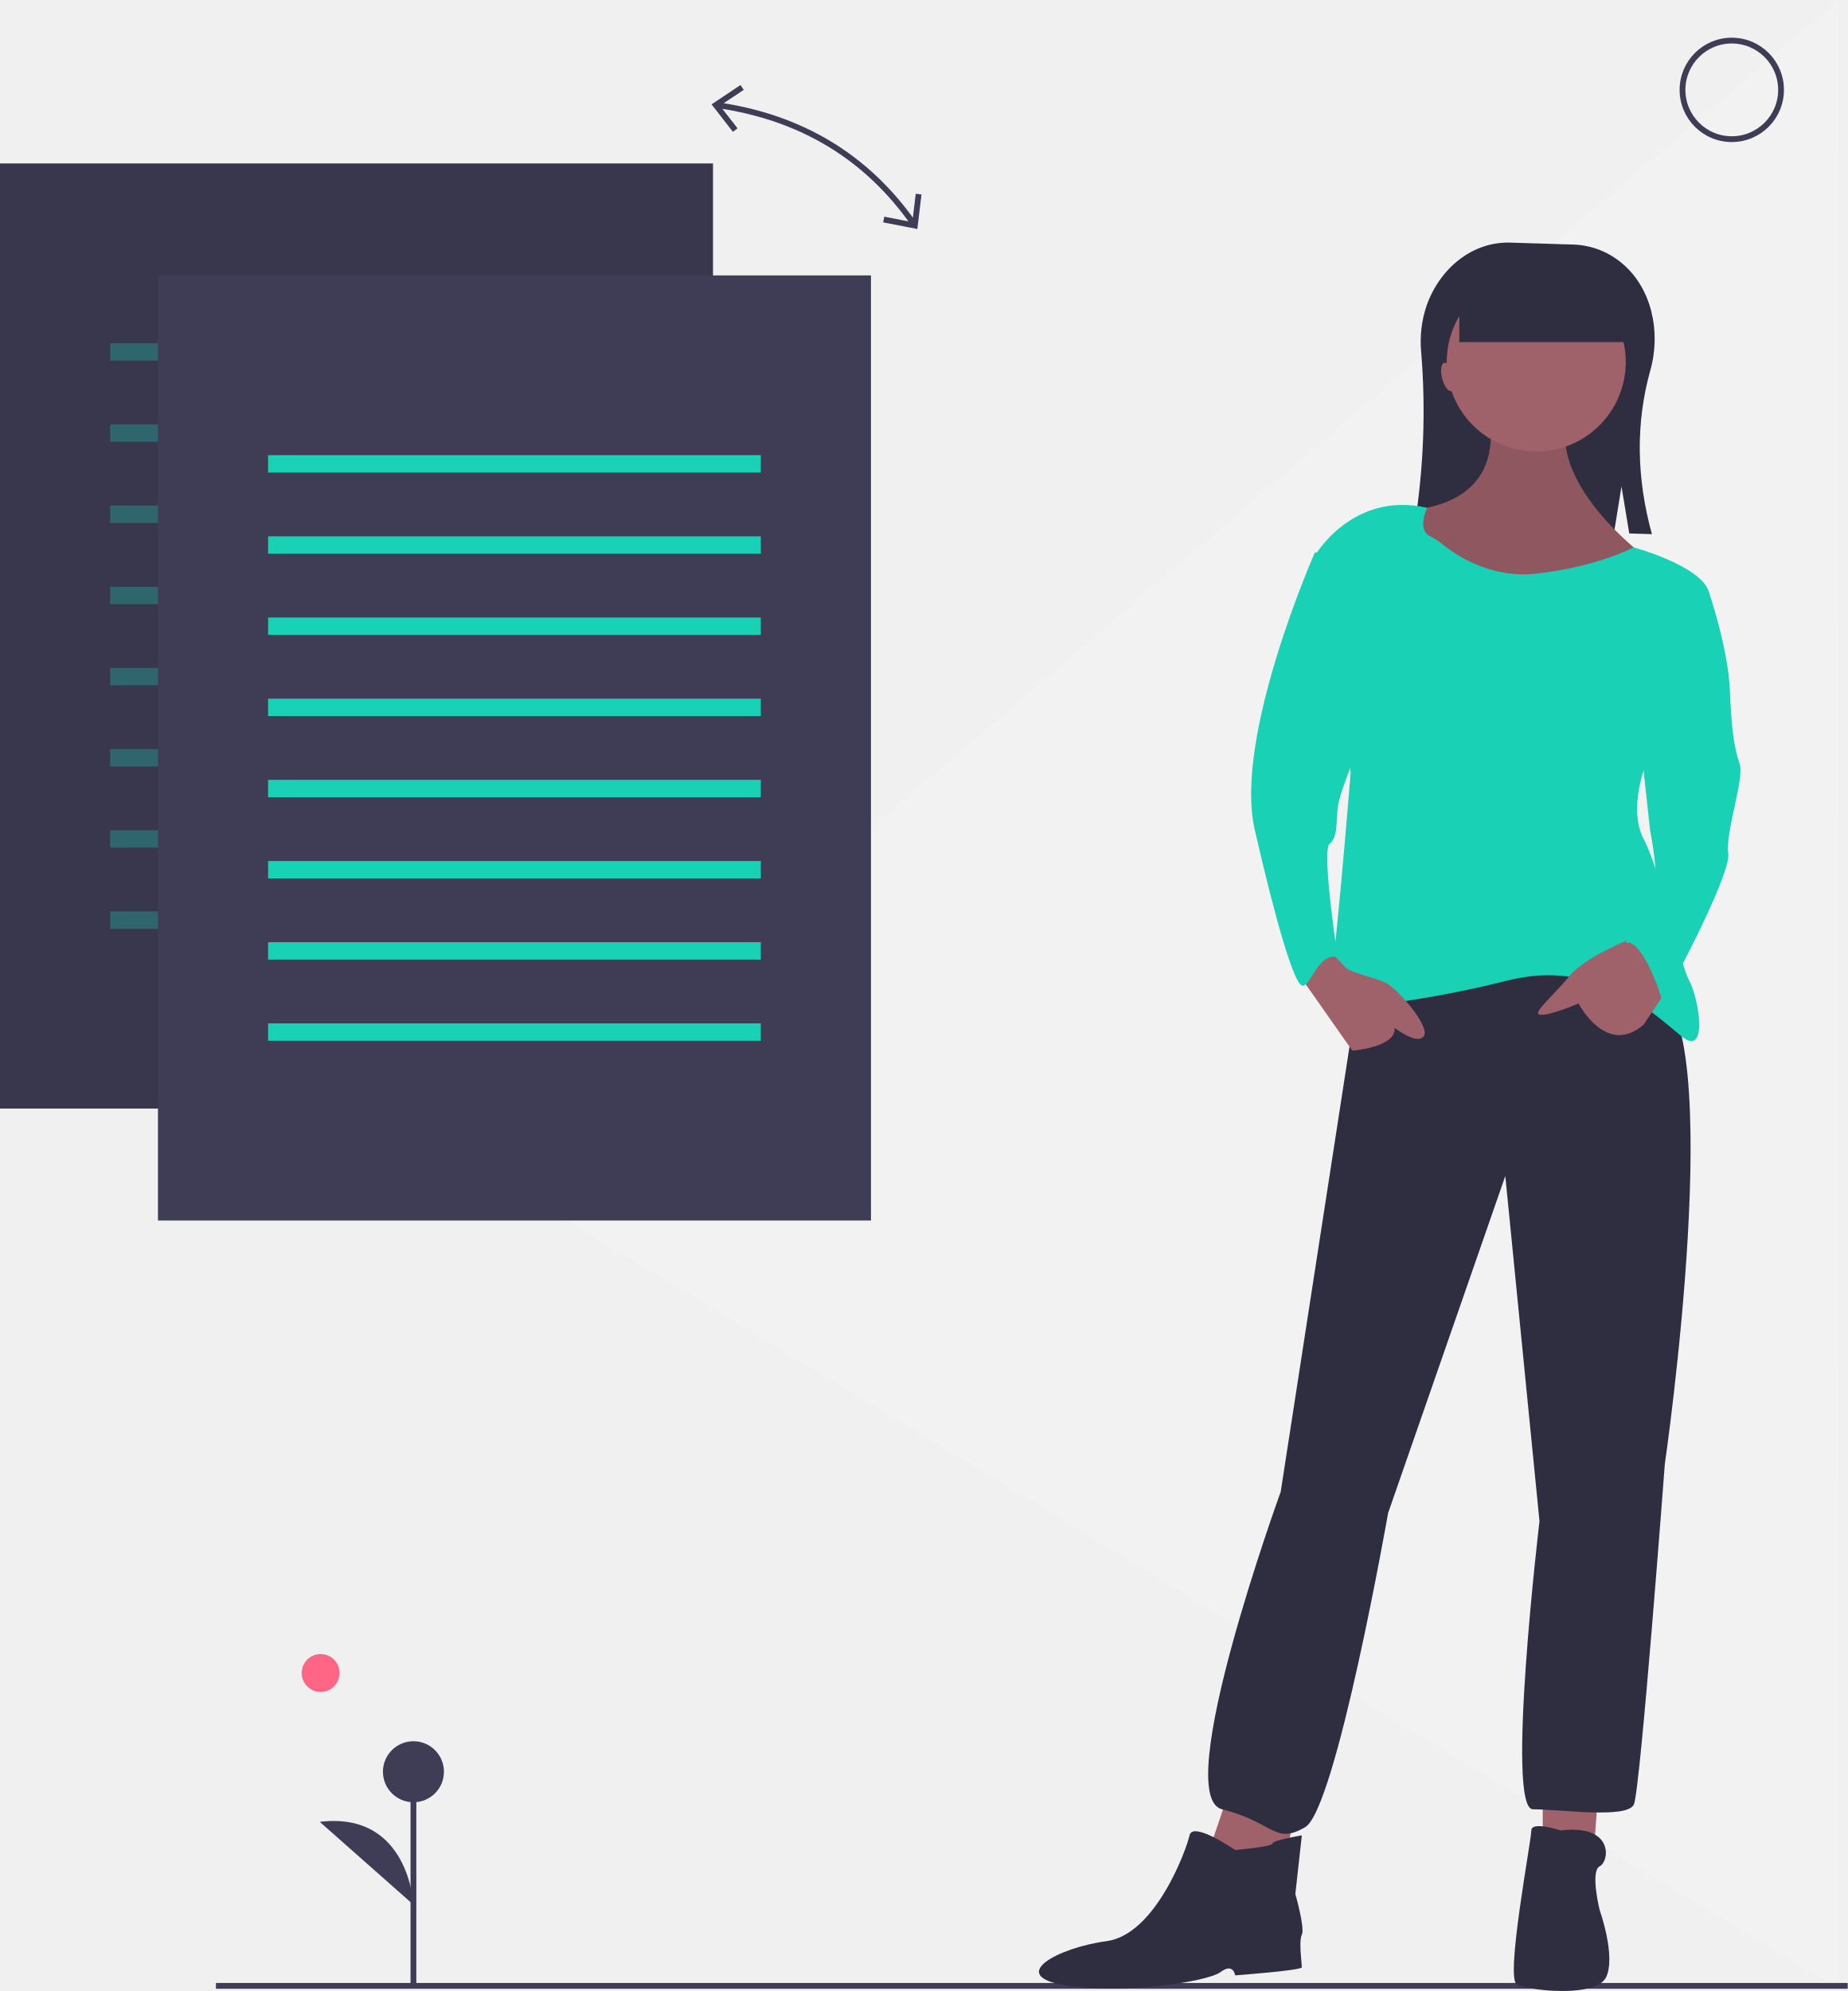
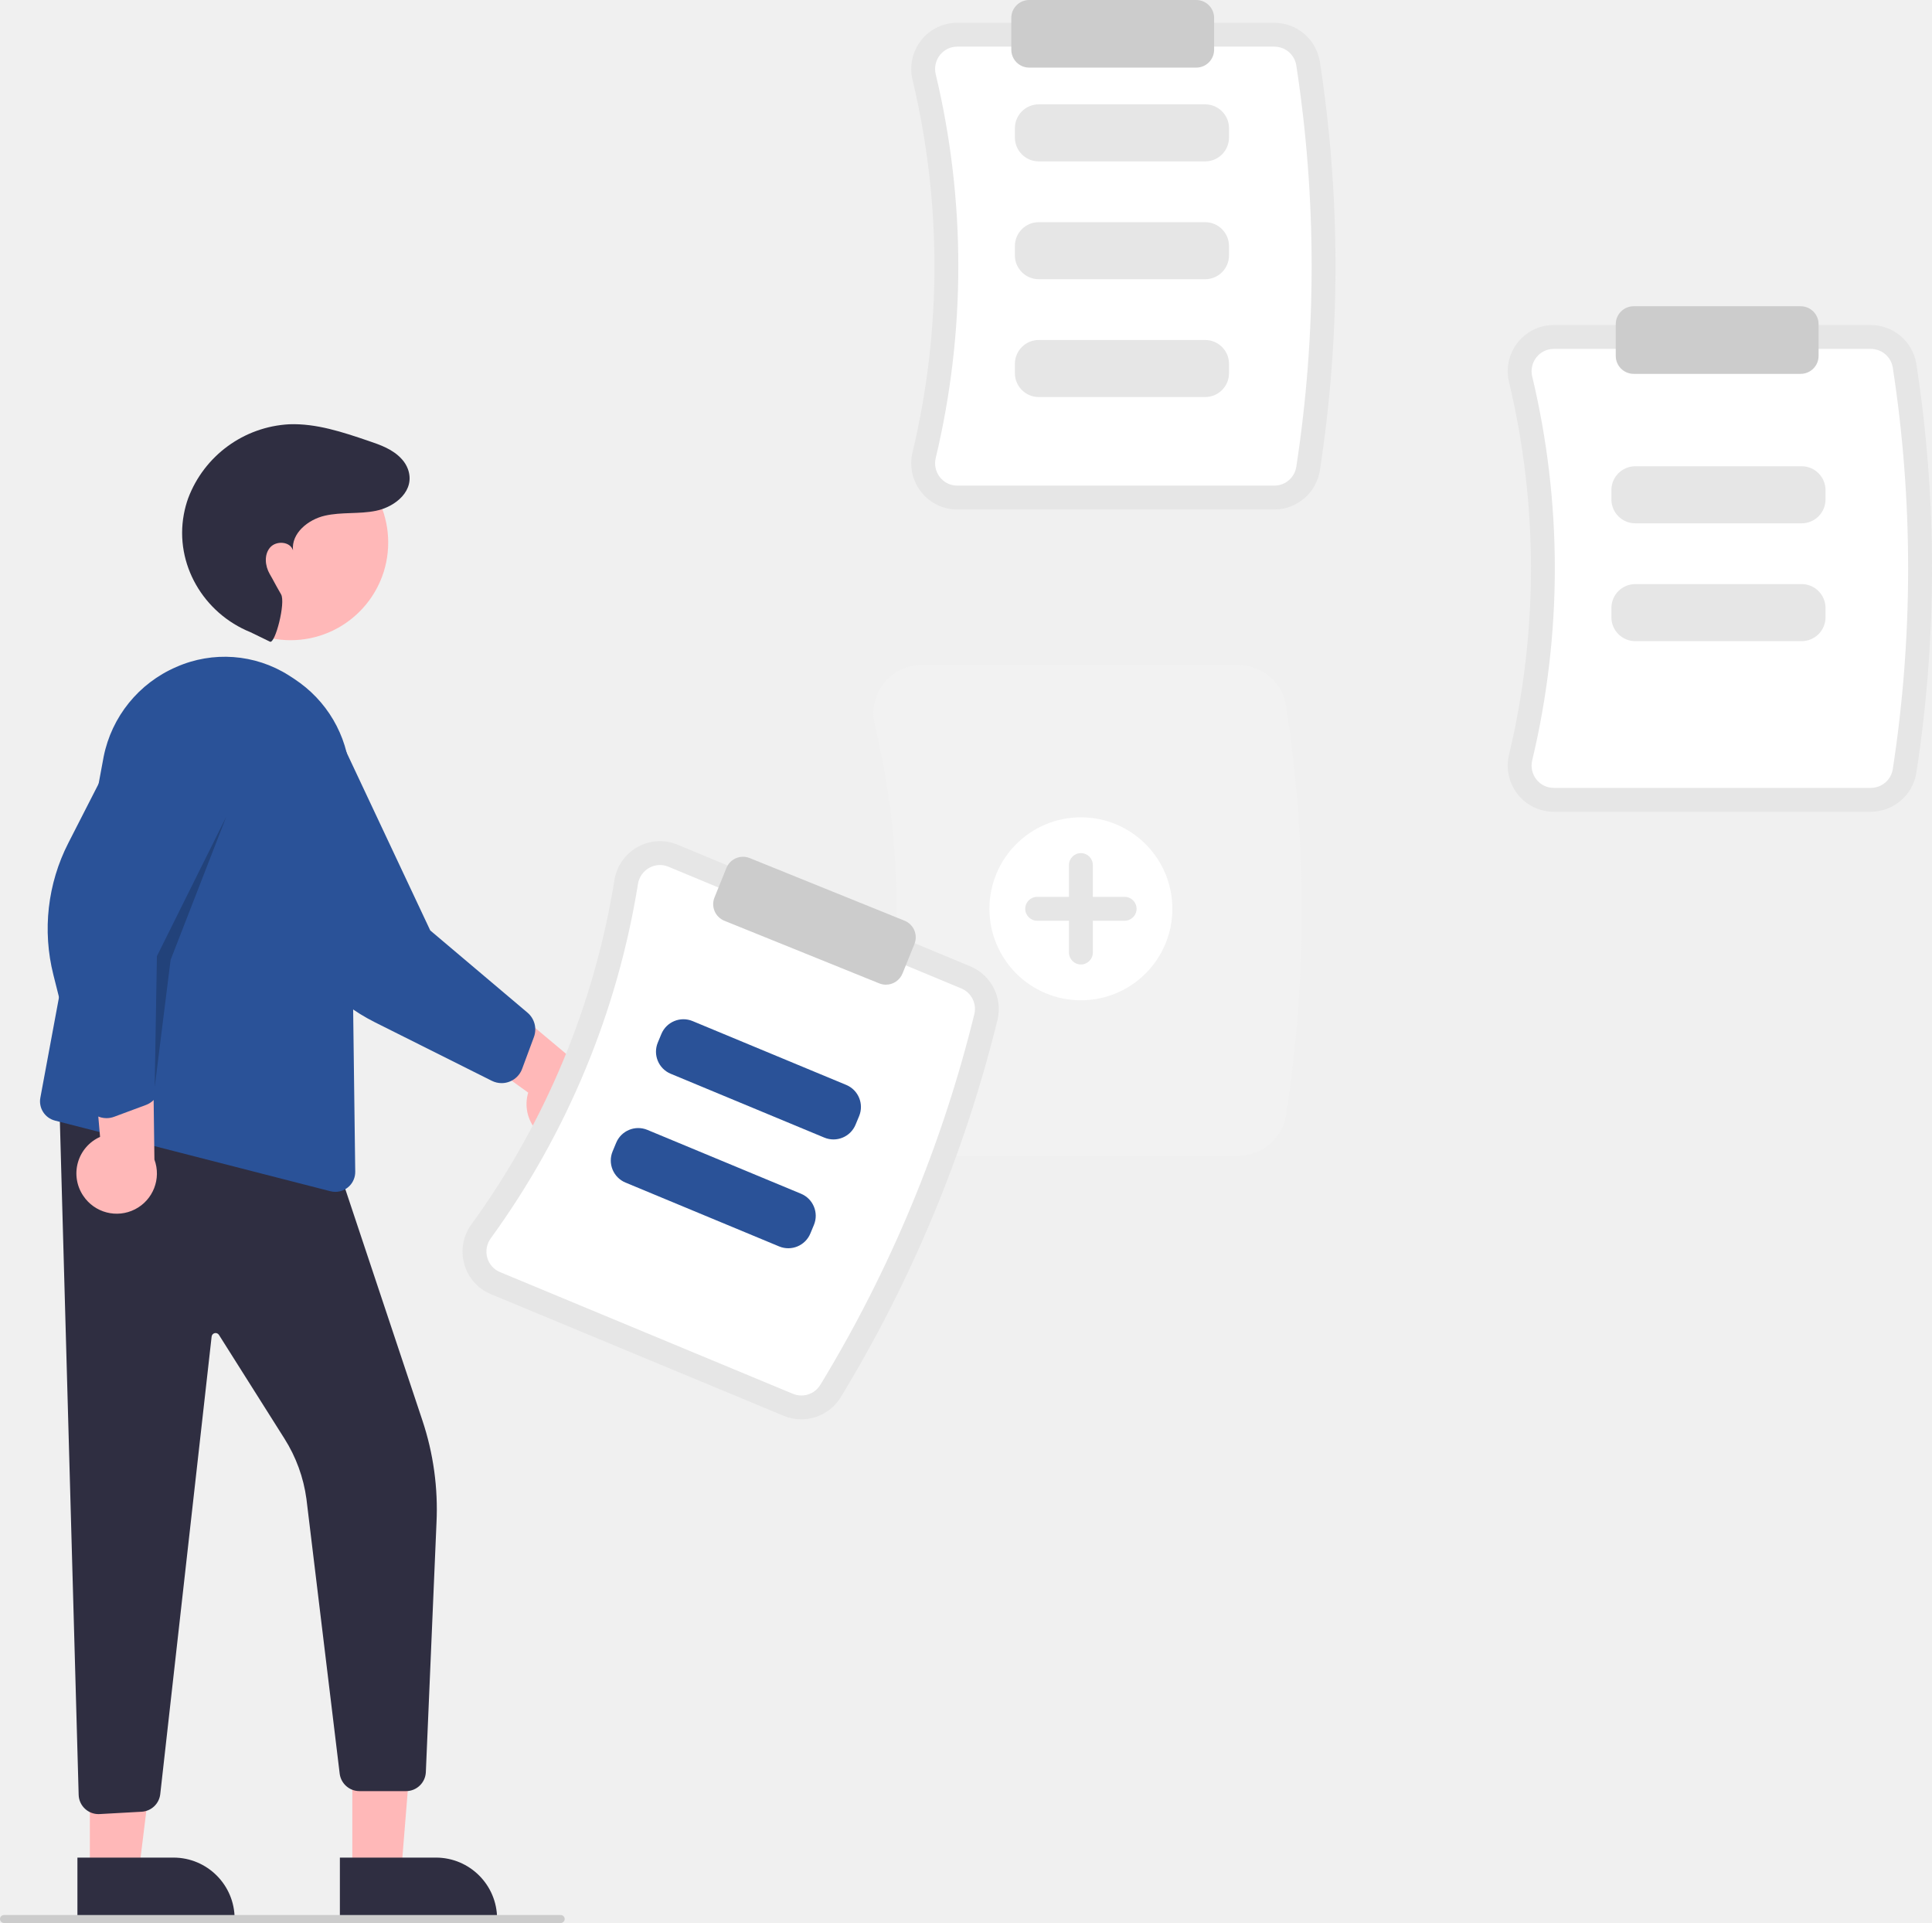
- <svg xmlns="http://www.w3.org/2000/svg" id="f59de507-4dfd-44a7-922a-fd168bcfd2c2" data-name="Layer 1" width="637.5" height="686.772" viewBox="0 0 637.5 686.772">
-   <polygon points="164.5 402 634.5 0 634.445 686 164.5 402" fill="#f2f2f2" />
-   <circle cx="110.627" cy="577.08" r="6.535" fill="#ff6584" />
-   <line x1="142.645" y1="685.553" x2="142.645" y2="611.141" fill="#3f3d56" stroke="#3f3d56" stroke-miterlimit="10" stroke-width="2" />
-   <circle cx="142.645" cy="611.141" r="10.523" fill="#3f3d56" />
-   <path d="M423.895,763.616s-1.503-32.332-32.32-28.574" transform="translate(-281.25 -106.614)" fill="#3f3d56" />
-   <rect y="56.386" width="246" height="326" fill="#3f3d56" />
-   <rect y="56.386" width="246" height="326" opacity="0.1" />
-   <rect x="38" y="118.386" width="170" height="6" fill="#19d1b5" opacity="0.3" />
-   <rect x="38" y="146.386" width="170" height="6" fill="#19d1b5" opacity="0.3" />
-   <rect x="38" y="174.386" width="170" height="6" fill="#19d1b5" opacity="0.3" />
-   <rect x="38" y="202.386" width="170" height="6" fill="#19d1b5" opacity="0.3" />
-   <rect x="38" y="230.386" width="170" height="6" fill="#19d1b5" opacity="0.3" />
-   <rect x="38" y="258.386" width="170" height="6" fill="#19d1b5" opacity="0.3" />
-   <rect x="38" y="286.386" width="170" height="6" fill="#19d1b5" opacity="0.3" />
-   <rect x="38" y="314.386" width="170" height="6" fill="#19d1b5" opacity="0.3" />
-   <rect x="54.5" y="95" width="246" height="326" fill="#3f3d56" />
-   <rect x="92.5" y="157" width="170" height="6" fill="#19d1b5" />
-   <rect x="92.5" y="185" width="170" height="6" fill="#19d1b5" />
-   <rect x="92.5" y="213" width="170" height="6" fill="#19d1b5" />
-   <rect x="92.5" y="241" width="170" height="6" fill="#19d1b5" />
-   <rect x="92.5" y="269" width="170" height="6" fill="#19d1b5" />
-   <rect x="92.5" y="297" width="170" height="6" fill="#19d1b5" />
-   <rect x="92.5" y="325" width="170" height="6" fill="#19d1b5" />
-   <rect x="92.5" y="353" width="170" height="6" fill="#19d1b5" />
-   <path d="M596.521,183.826Q572.241,149.217,528.9,142.908" transform="translate(-281.25 -106.614)" fill="none" stroke="#3f3d56" stroke-miterlimit="10" stroke-width="2" />
-   <polygon points="317.934 67.074 315.946 66.834 314.773 76.625 305.092 74.739 304.711 76.704 316.502 78.999 317.934 67.074" fill="#3f3d56" />
-   <polygon points="255.49 29.331 256.603 30.995 248.399 36.467 254.457 44.25 252.876 45.478 245.5 35.998 255.49 29.331" fill="#3f3d56" />
-   <line x1="74.5" y1="685" x2="637.5" y2="685" fill="none" stroke="#3f3d56" stroke-miterlimit="10" stroke-width="2" />
-   <path d="M838.103,290.455l2.598-16.043,2.681,16.207,7.814.242c-5.35-19.421-5.643-38.327-.528-56.585,3.73-13.317.338-28.057-9.304-36.424a27.327,27.327,0,0,0-17.141-6.874l-21.879-.678c-12.904-.4-24.198,8.625-28.859,21.642a38.765,38.765,0,0,0-1.9,16.079,250.902,250.902,0,0,1-2.349,60.3Z" transform="translate(-281.25 -106.614)" fill="#2f2e41" />
-   <path d="M793.312,243.836s13.478,34.255-24.709,38.748,33.132,43.241,33.132,43.241l48.856-25.832s-39.31-28.078-26.955-53.349Z" transform="translate(-281.25 -106.614)" fill="#9f616a" />
-   <path d="M793.312,243.836s13.478,34.255-24.709,38.748,33.132,43.241,33.132,43.241l48.856-25.832s-39.31-28.078-26.955-53.349Z" transform="translate(-281.25 -106.614)" opacity="0.1" />
-   <polygon points="424.458 616.799 413.227 649.931 441.867 649.931 446.921 624.099 424.458 616.799" fill="#9f616a" />
-   <polygon points="532.279 616.799 532.279 641.508 549.687 641.508 551.933 611.183 532.279 616.799" fill="#9f616a" />
-   <path d="M707.393,744.752s-14.601-10.108-15.724-5.054-11.793,34.255-28.64,36.502-34.255,11.793-14.601,15.162,49.418-1.123,53.91-4.493,5.054,1.123,5.054,1.123,23.024-1.685,23.024-2.808-1.123-8.985,0-11.231-2.246-14.039-2.246-14.039l2.246-20.216s-10.108,1.685-10.108,2.808S707.393,744.752,707.393,744.752Z" transform="translate(-281.25 -106.614)" fill="#2f2e41" />
-   <path d="M819.706,738.013s-10.108-3.369-10.108,0-8.985,50.798-5.054,53.044,27.517,4.797,30.886-2.504-2.246-23.024-2.246-23.024-3.369-13.478,0-15.162S838.238,735.767,819.706,738.013Z" transform="translate(-281.25 -106.614)" fill="#2f2e41" />
-   <path d="M750.633,443.192,723.117,621.208s-38.186,105.013-20.216,109.505,17.97,12.354,28.64,6.177S760.18,628.508,760.18,628.508L800.613,512.264l11.793,119.052s-11.793,99.397-2.246,99.397,32.571,3.369,34.817-1.685S855.646,611.661,855.646,611.661s22.308-153.167-3.728-165.03S750.633,443.192,750.633,443.192Z" transform="translate(-281.25 -106.614)" fill="#2f2e41" />
-   <circle cx="530.032" cy="124.868" r="30.886" fill="#9f616a" />
-   <path d="M774.549,291.535a25.01,25.01,0,0,1,4.314,2.743c4.848,3.97,16.707,11.906,32.42,10.207,20.778-2.246,33.61-9.06,33.61-9.06s23.108,6.252,25.916,15.237S850.592,366.257,850.592,366.257s-8.423,17.97-2.246,29.763,12.354,42.679,15.724,48.856,6.739,26.955-2.808,19.093-29.201-26.955-60.087-19.093-64.58,11.231-62.334,8.423,8.423-80.304,8.423-80.304L734.91,298.308s12.876-22.42,38.728-16.545C773.638,281.763,770.048,289.182,774.549,291.535Z" transform="translate(-281.25 -106.614)" fill="#19d1b5" />
-   <path d="M729.294,442.63l18.532,26.394s15.162-1.123,14.601-7.862c0,0,7.862,6.177,10.108,2.808s-9.547-16.847-13.478-18.532-11.793-3.369-13.478-5.054-7.3-7.862-7.3-7.862Z" transform="translate(-281.25 -106.614)" fill="#9f616a" />
-   <path d="M844.415,430.276s-16.2,6.187-21.858,13.202-13.52,13.192-9.589,13.192,12.916-3.931,12.916-3.931,9.547,18.532,22.463,7.3l8.985-13.478S855.085,428.03,844.415,430.276Z" transform="translate(-281.25 -106.614)" fill="#9f616a" />
-   <path d="M742.771,297.185h-7.862s-28.078,63.457-20.778,95.466,13.478,52.787,16.285,53.91,5.616-11.691,12.354-9.777c0,0-5.616-36.833-2.808-39.08s2.246-6.739,2.808-12.354,7.862-22.463,7.862-22.463Z" transform="translate(-281.25 -106.614)" fill="#19d1b5" />
-   <path d="M857.892,308.978l12.916,1.685s6.739,19.655,7.3,34.255,1.685,20.216,3.369,25.27-5.054,23.586-3.931,30.886-23.024,52.787-23.024,50.541-7.3-21.901-12.354-19.655c0,0,3.931-11.231,8.423-14.039s0-24.709,0-24.709l-3.931-35.94Z" transform="translate(-281.25 -106.614)" fill="#19d1b5" />
-   <rect x="503.5" y="92" width="57" height="26" fill="#2f2e41" />
-   <ellipse cx="780.75" cy="236.614" rx="2" ry="5" transform="translate(-315.4199 91.75987) rotate(-14.17331)" fill="#9f616a" />
-   <circle cx="597.5" cy="31" r="17" fill="none" stroke="#3f3d56" stroke-miterlimit="10" stroke-width="2" />
+ <svg xmlns="http://www.w3.org/2000/svg" data-name="Layer 1" width="485.834" height="483.5" viewBox="0 0 485.834 483.5">
+   <path d="M677.542,336.347H597.8a11.478,11.478,0,0,1-9.066-4.394h0a11.622,11.622,0,0,1-2.177-9.968,201.631,201.631,0,0,0-0-93.647,11.624,11.624,0,0,1,2.177-9.967,11.478,11.478,0,0,1,9.066-4.394h79.741a11.623,11.623,0,0,1,11.439,9.755,337.961,337.961,0,0,1,0,102.858A11.623,11.623,0,0,1,677.542,336.347Z" transform="translate(-357.0831 -208.25)" fill="#e6e6e6" />
+   <path d="M597.8,219.978a5.513,5.513,0,0,0-4.354,2.108,5.659,5.659,0,0,0-1.054,4.854,207.656,207.656,0,0,1,0,96.445,5.656,5.656,0,0,0,1.053,4.853l0.0 0a5.511,5.511,0,0,0,4.354,2.109h79.741a5.582,5.582,0,0,0,5.509-4.667,331.985,331.985,0,0,0,0-101.035,5.582,5.582,0,0,0-5.509-4.667Z" transform="translate(-357.0831 -208.25)" fill="#fff" />
+   <path d="M660.141,248.829h-41.845a6.006,6.006,0,0,1-6-6v-2.345a6.006,6.006,0,0,1,6-6h41.845a6.006,6.006,0,0,1,6,6V242.829A6.006,6.006,0,0,1,660.141,248.829Z" transform="translate(-357.0831 -208.25)" fill="#e6e6e6" />
+   <path d="M660.141,278.454h-41.845a6.006,6.006,0,0,1-6-6V270.11a6.006,6.006,0,0,1,6-6h41.845a6.006,6.006,0,0,1,6,6v2.345A6.006,6.006,0,0,1,660.141,278.454Z" transform="translate(-357.0831 -208.25)" fill="#e6e6e6" />
+   <path d="M660.141,308.08h-41.845a6.006,6.006,0,0,1-6-6v-2.345a6.006,6.006,0,0,1,6-6h41.845a6.006,6.006,0,0,1,6,6v2.345A6.006,6.006,0,0,1,660.141,308.08Z" transform="translate(-357.0831 -208.25)" fill="#e6e6e6" />
+   <path d="M827.542,412.347H747.8a11.478,11.478,0,0,1-9.066-4.394h0a11.622,11.622,0,0,1-2.177-9.968,201.631,201.631,0,0,0-0-93.647,11.624,11.624,0,0,1,2.177-9.967,11.478,11.478,0,0,1,9.066-4.394h79.741a11.623,11.623,0,0,1,11.439,9.755,337.961,337.961,0,0,1,0,102.858A11.623,11.623,0,0,1,827.542,412.347Z" transform="translate(-357.0831 -208.25)" fill="#e6e6e6" />
+   <path d="M747.8,295.978a5.513,5.513,0,0,0-4.354,2.108,5.659,5.659,0,0,0-1.054,4.854,207.656,207.656,0,0,1,0,96.445,5.656,5.656,0,0,0,1.053,4.853l0.0 0a5.511,5.511,0,0,0,4.354,2.109h79.741a5.582,5.582,0,0,0,5.509-4.667,331.985,331.985,0,0,0,0-101.035,5.582,5.582,0,0,0-5.509-4.667Z" transform="translate(-357.0831 -208.25)" fill="#fff" />
+   <path d="M668.542,498.847H588.8a11.975,11.975,0,0,1-9.458-4.584,12.119,12.119,0,0,1-2.27-10.394,201.131,201.131,0,0,0-0-93.414,12.121,12.121,0,0,1,2.27-10.394,11.976,11.976,0,0,1,9.459-4.584h79.741a12.127,12.127,0,0,1,11.933,10.179,338.459,338.459,0,0,1,0,103.011A12.127,12.127,0,0,1,668.542,498.847Z" transform="translate(-357.0831 -208.25)" fill="#f2f2f2" />
+   <path d="M810.141,339.829h-41.845a6.006,6.006,0,0,1-6-6v-2.345a6.006,6.006,0,0,1,6-6h41.845a6.006,6.006,0,0,1,6,6V333.829A6.006,6.006,0,0,1,810.141,339.829Z" transform="translate(-357.0831 -208.25)" fill="#e6e6e6" />
+   <path d="M810.141,369.454h-41.845a6.006,6.006,0,0,1-6-6V361.11a6.006,6.006,0,0,1,6-6h41.845a6.006,6.006,0,0,1,6,6v2.345A6.006,6.006,0,0,1,810.141,369.454Z" transform="translate(-357.0831 -208.25)" fill="#e6e6e6" />
+   <circle cx="271.811" cy="228.5" r="23" fill="#fff" />
+   <path d="M639.894,433.75h-8v-8a3,3,0,0,0-6,0v8h-8a3,3,0,0,0,0,6h8v8a3,3,0,0,0,6,0v-8h8a3,3,0,0,0,0-6Z" transform="translate(-357.0831 -208.25)" fill="#e6e6e6" />
+   <path d="M657.894,225.25h-42a4.505,4.505,0,0,1-4.5-4.5v-8a4.505,4.505,0,0,1,4.5-4.5h42a4.505,4.505,0,0,1,4.5,4.5v8A4.505,4.505,0,0,1,657.894,225.25Z" transform="translate(-357.0831 -208.25)" fill="#ccc" />
+   <path d="M809.894,302.25h-42a4.505,4.505,0,0,1-4.5-4.5v-8a4.505,4.505,0,0,1,4.5-4.5h42a4.505,4.505,0,0,1,4.5,4.5v8A4.505,4.505,0,0,1,809.894,302.25Z" transform="translate(-357.0831 -208.25)" fill="#ccc" />
+   <polygon points="88.596 471.061 100.856 471.061 104.689 423.773 88.594 423.773 88.596 471.061" fill="#ffb8b8" />
+   <path d="M442.552,675.308l24.144-.001h.001a15.386,15.386,0,0,1,15.386,15.386v.5l-39.531.001Z" transform="translate(-357.0831 -208.25)" fill="#2f2e41" />
+   <polygon points="22.596 471.061 34.856 471.061 40.689 423.773 22.594 423.773 22.596 471.061" fill="#ffb8b8" />
+   <path d="M376.552,675.308l24.144-.001h.001a15.386,15.386,0,0,1,15.386,15.386v.5l-39.531.001Z" transform="translate(-357.0831 -208.25)" fill="#2f2e41" />
+   <path d="M381.854,664.373a4.981,4.981,0,0,1-3.375-1.318h0a4.961,4.961,0,0,1-1.616-3.537L371.947,483.304l69.811,17.452,21.54,64.618a70.461,70.461,0,0,1,3.545,25.824l-2.675,62.637a4.996,4.996,0,0,1-4.994,4.759h-11.709a5.023,5.023,0,0,1-4.955-4.33l-8.369-69.142a37.823,37.823,0,0,0-5.532-15.164l-16.469-26.076a1,1,0,0,0-1.838.41L397.378,659.38a4.993,4.993,0,0,1-4.687,4.396l-10.552.587C382.044,664.369,381.949,664.373,381.854,664.373Z" transform="translate(-357.0831 -208.25)" fill="#2f2e41" />
+   <circle cx="73.058" cy="136.406" r="24.561" fill="#ffb8b8" />
+   <path d="M441.424,507.922a5.076,5.076,0,0,1-1.253-.159H440.17l-69.264-17.76a4.998,4.998,0,0,1-3.663-5.815L383.15,398.497a31.214,31.214,0,0,1,18.25-22.54,30.113,30.113,0,0,1,28.266,2.075c.97.605,1.947,1.265,2.903,1.961a30.96,30.96,0,0,1,12.579,24.529l1.265,98.329a5.007,5.007,0,0,1-4.988,5.071Z" transform="translate(-357.0831 -208.25)" fill="#2a5298" />
+   <path d="M378.032,508.93a10.056,10.056,0,0,1,4.214-14.832l-3.081-35.602,16.326,8.848.423,32.452a10.11,10.11,0,0,1-17.882,9.134Z" transform="translate(-357.0831 -208.25)" fill="#ffb8b8" />
+   <path d="M383.865,489.389a5.532,5.532,0,0,1-1.366-.173,5.496,5.496,0,0,1-3.972-3.986l-8.023-31.884a47.37,47.37,0,0,1,3.761-33.135l16.809-32.882a15.541,15.541,0,0,1,18.808-11.019,15.356,15.356,0,0,1,9.475,7.101,15.567,15.567,0,0,1,1.654,11.913l-23.927,53.506.284,32.036a5.519,5.519,0,0,1-3.584,5.205l-8.007,2.974A5.48,5.48,0,0,1,383.865,489.389Z" transform="translate(-357.0831 -208.25)" fill="#2a5298" />
+   <path d="M498.401,495.835a10.056,10.056,0,0,1-8.493-12.87l-28.993-20.889,17.357-6.602,24.872,20.849a10.11,10.11,0,0,1-4.742,19.512Z" transform="translate(-357.0831 -208.25)" fill="#ffb8b8" />
+   <path d="M483.223,480.581a5.522,5.522,0,0,1-2.463-.582L451.361,465.282a47.381,47.381,0,0,1-22.661-24.465L414.743,406.626a15.544,15.544,0,0,1,3.918-21.444,15.352,15.352,0,0,1,11.59-2.543,15.57,15.57,0,0,1,10.081,6.512l24.945,53.04L489.743,462.873a5.518,5.518,0,0,1,1.607,6.112l-2.97,8.008a5.474,5.474,0,0,1-2.007,2.596,5.497,5.497,0,0,1-3.15.992Z" transform="translate(-357.0831 -208.25)" fill="#2a5298" />
+   <path d="M424.983,369.593c1.305.571,3.977-9.827,2.78-11.907-1.78-3.093-1.675-3.071-2.857-5.117s-1.446-4.847.084-6.648,5.072-1.562,5.77.696c-.449-4.288,3.792-7.735,7.993-8.703s8.632-.367,12.857-1.229c4.902-1,10.003-5.11,8.047-10.501a7.593,7.593,0,0,0-1.481-2.434c-2.26-2.541-5.421-3.626-8.512-4.675-6.43-2.182-13.036-4.392-19.822-4.151A28.798,28.798,0,0,0,404.397,333.533a26.156,26.156,0,0,0-1.083,4.025c-2.329,12.524,4.944,24.878,16.756,29.647Z" transform="translate(-357.0831 -208.25)" fill="#2f2e41" />
+   <polygon points="38.9 273.343 39.457 240.414 56.9 205.343 42.9 241.343 38.9 273.343" opacity="0.2" />
+   <path d="M554.16,564.232,480.522,533.637a11.478,11.478,0,0,1-6.686-7.536h0a11.622,11.622,0,0,1,1.815-10.04,201.631,201.631,0,0,0,35.93-86.48,11.624,11.624,0,0,1,5.834-8.369,11.478,11.478,0,0,1,10.058-.579l73.638,30.596a11.623,11.623,0,0,1,6.821,13.398,337.961,337.961,0,0,1-39.465,94.986A11.623,11.623,0,0,1,554.16,564.232Z" transform="translate(-357.0831 -208.25)" fill="#e6e6e6" />
+   <path d="M525.171,426.174a5.513,5.513,0,0,0-4.83.276,5.659,5.659,0,0,0-2.835,4.078,207.656,207.656,0,0,1-37.004,89.064,5.656,5.656,0,0,0-.889,4.885l0.0.001a5.511,5.511,0,0,0,3.212,3.618l73.638,30.596a5.582,5.582,0,0,0,6.878-2.196,331.986,331.986,0,0,0,38.766-93.302,5.582,5.582,0,0,0-3.297-6.423Z" transform="translate(-357.0831 -208.25)" fill="#fff" />
+   <path d="M564.38,494.281l-38.642-16.055a6.006,6.006,0,0,1-3.239-7.843l.9-2.165a6.006,6.006,0,0,1,7.843-3.239l38.642,16.055a6.006,6.006,0,0,1,3.239,7.843l-.9,2.165A6.006,6.006,0,0,1,564.38,494.281Z" transform="translate(-357.0831 -208.25)" fill="#2a5298" />
+   <path d="M553.013,521.64l-38.642-16.055a6.006,6.006,0,0,1-3.239-7.843l.9-2.165a6.006,6.006,0,0,1,7.843-3.239L558.517,508.394a6.006,6.006,0,0,1,3.239,7.843l-.9,2.165A6.006,6.006,0,0,1,553.013,521.64Z" transform="translate(-357.0831 -208.25)" fill="#2a5298" />
+   <path d="M579.864,455.832a4.489,4.489,0,0,1-1.687-.331l-38.938-15.743a4.505,4.505,0,0,1-2.485-5.858l2.999-7.417a4.5,4.5,0,0,1,5.859-2.485l38.938,15.743a4.505,4.505,0,0,1,2.485,5.858l-2.999,7.417a4.511,4.511,0,0,1-4.171,2.815Z" transform="translate(-357.0831 -208.25)" fill="#ccc" />
+   <path d="M498.083,691.75h-140a1,1,0,1,1,0-2h140a1,1,0,0,1,0,2Z" transform="translate(-357.0831 -208.25)" fill="#ccc" />
</svg>
